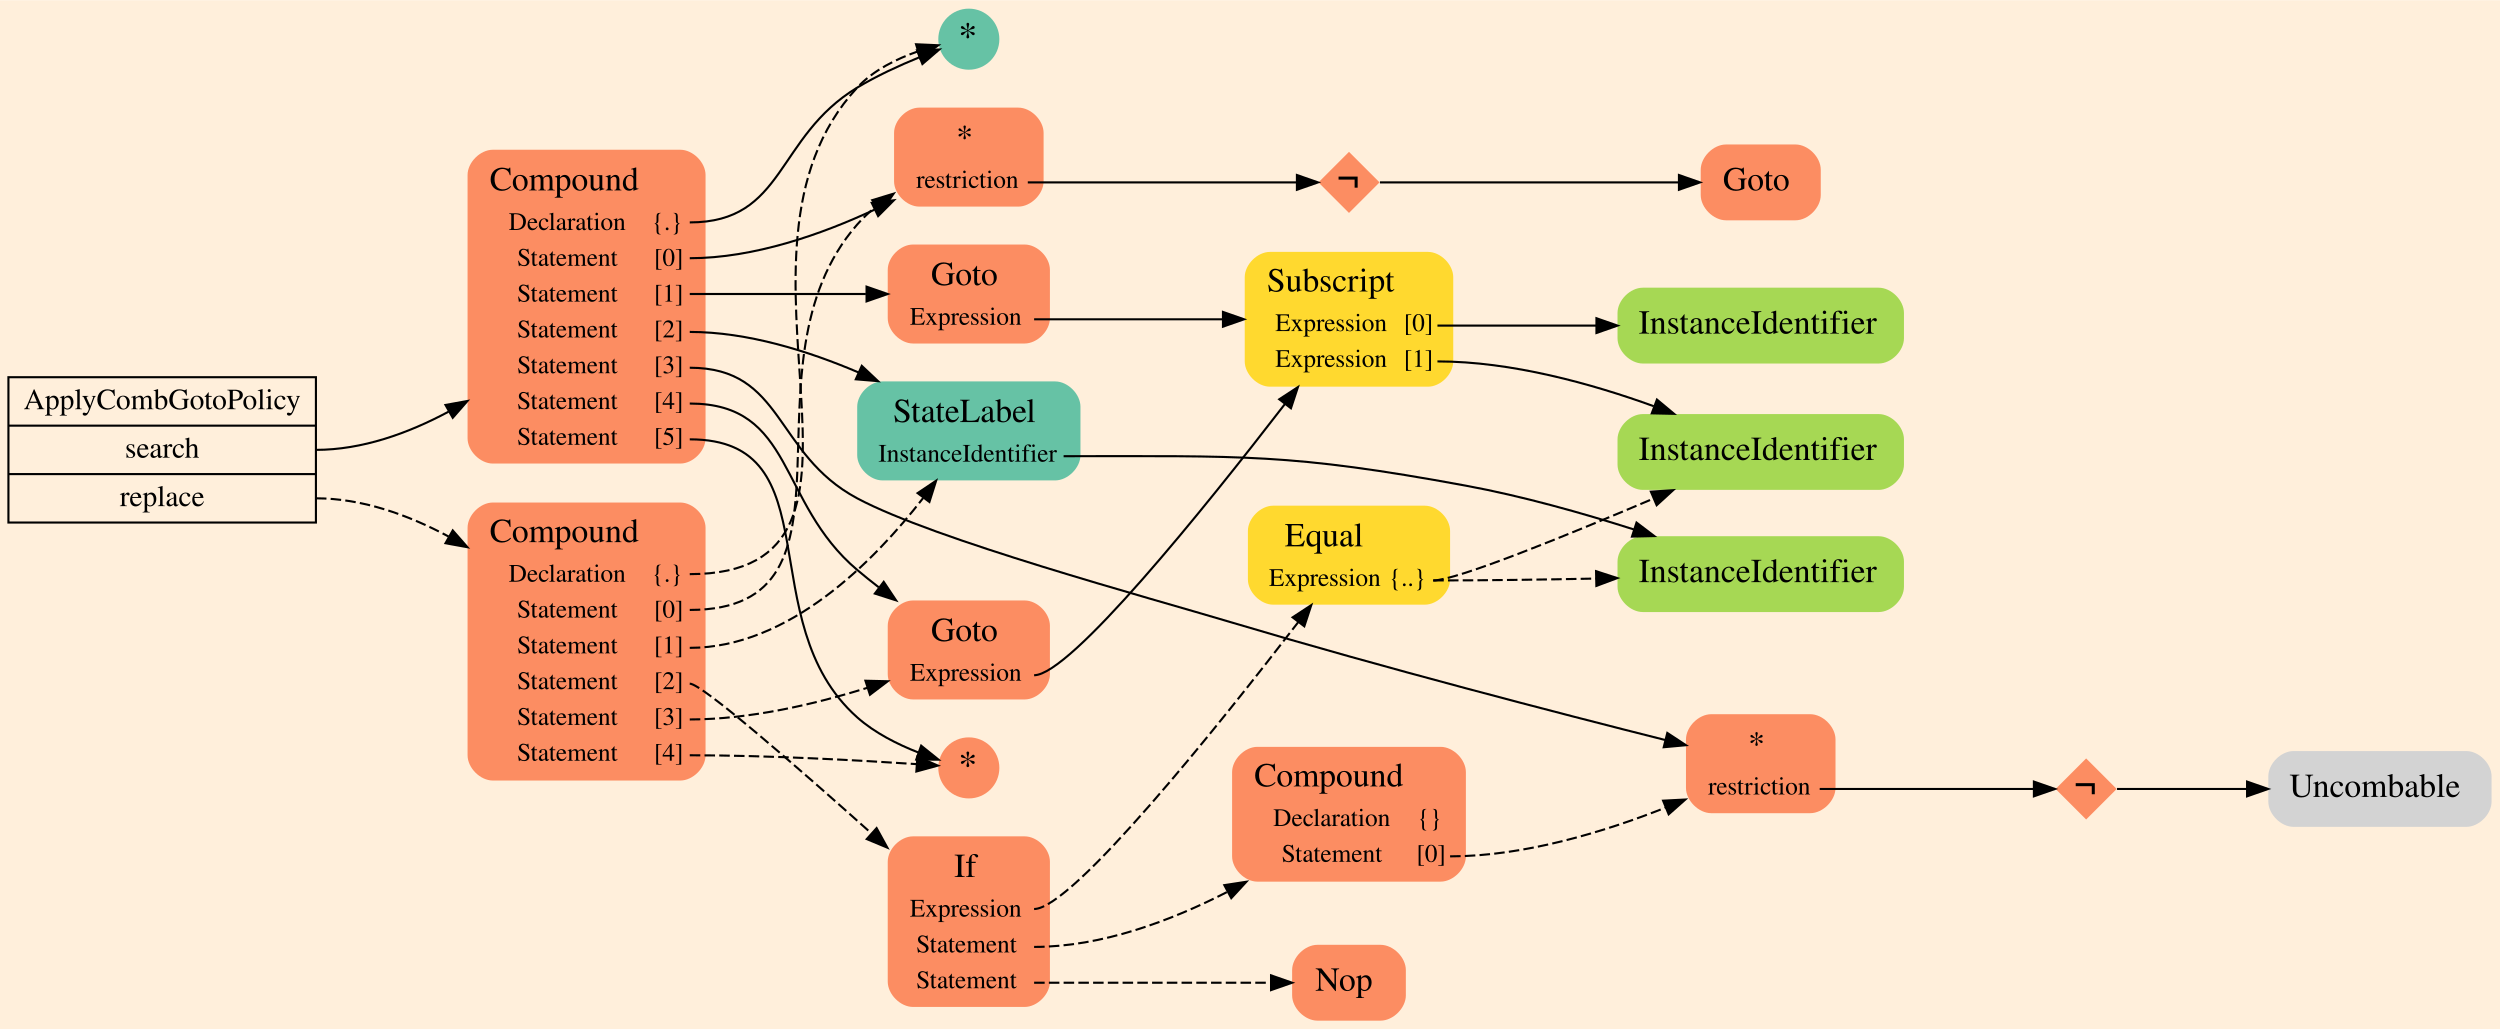
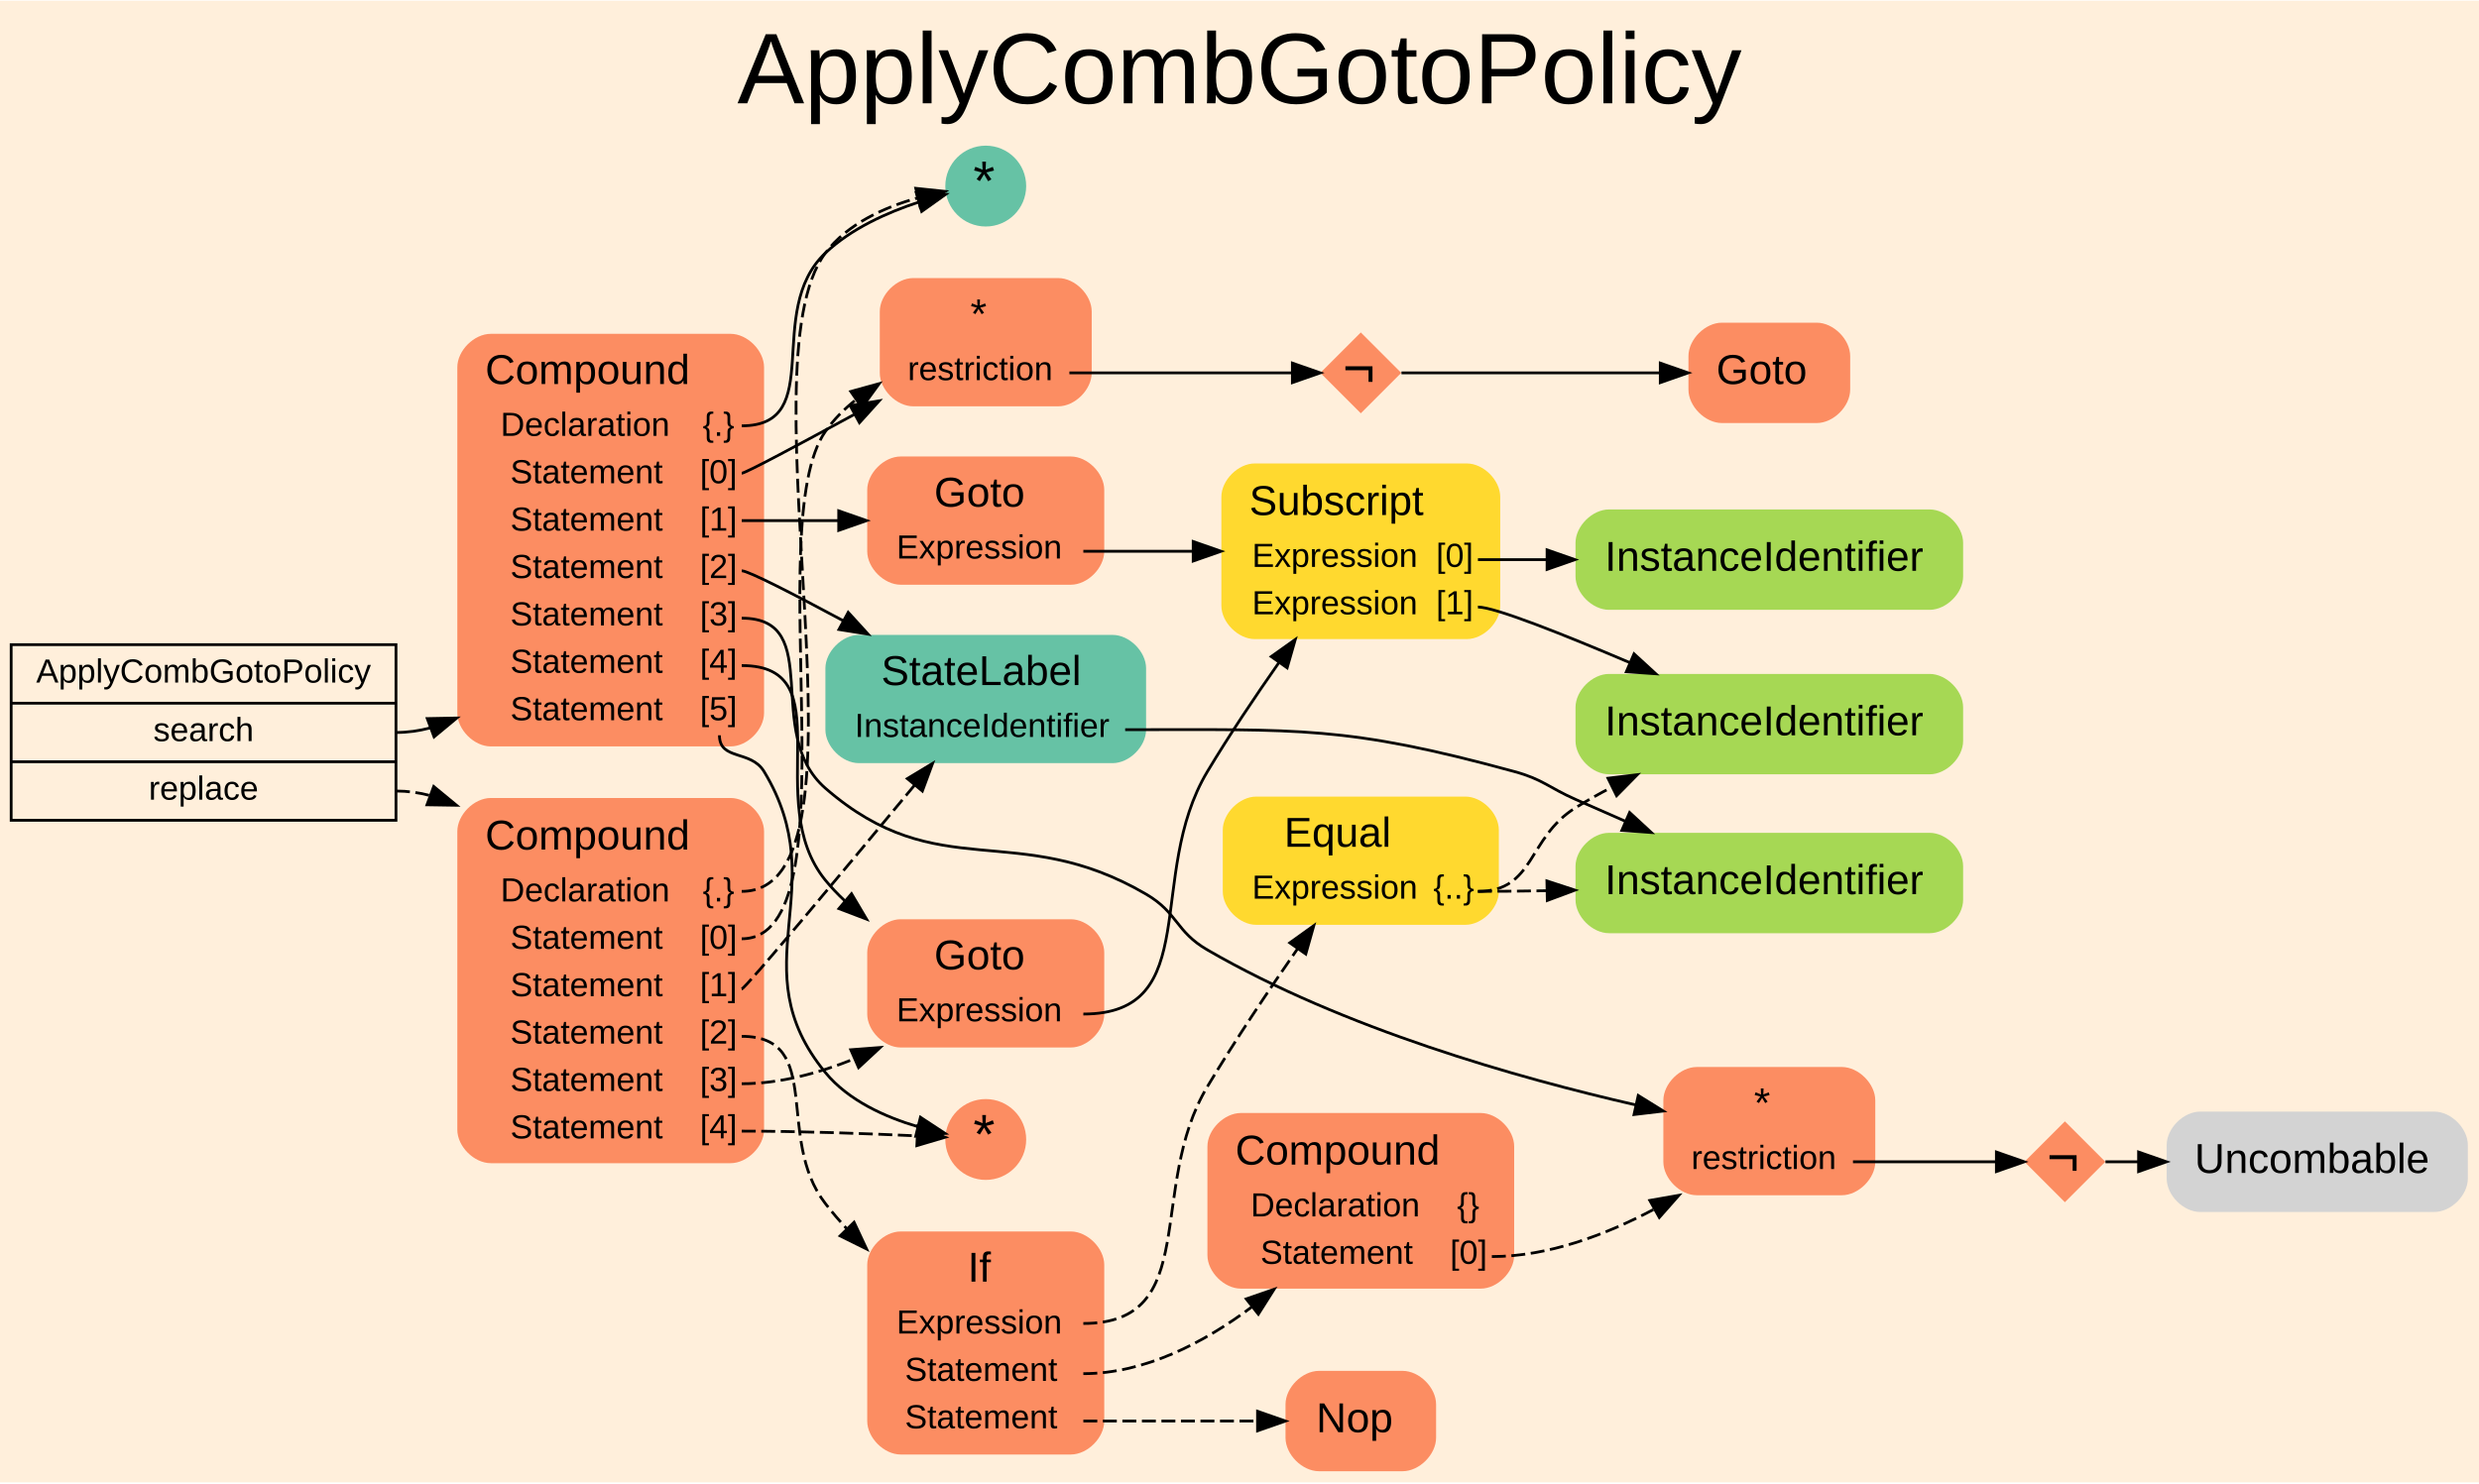
- <svg xmlns="http://www.w3.org/2000/svg" width="1008pt" height="415pt" viewBox="0.00 0.00 1008.00 414.83">
-   <g id="graph0" class="graph" transform="scale(.8492 .8492) rotate(0) translate(4 484.5)">
-     <polygon fill="#ffefdb" stroke="transparent" points="-4,4 -4,-484.5 1183,-484.5 1183,4 -4,4" />
+ <svg xmlns="http://www.w3.org/2000/svg" width="889pt" height="532pt" viewBox="0.00 0.00 889.00 531.50">
+   <g id="graph0" class="graph" transform="scale(1 1) rotate(0) translate(4 527.5)">
+     <polygon fill="#ffefdb" stroke="transparent" points="-4,4 -4,-527.5 885,-527.5 885,4 -4,4" />
+     <text text-anchor="middle" x="440.5" y="-490.7" font-family="Arial" font-size="36.00" fill="#000000">ApplyCombGotoPolicy</text>
    <g id="node1" class="node">
-       <polygon fill="#ffefdb" stroke="#000000" points="0,-236.5 0,-305.5 146,-305.5 146,-236.5 0,-236.5" />
-       <text text-anchor="middle" x="73" y="-290.3" font-family="Times,serif" font-size="14.00" fill="#000000">ApplyCombGotoPolicy</text>
-       <polyline fill="none" stroke="#000000" points="0,-282.5 146,-282.5 " />
-       <text text-anchor="middle" x="73" y="-267.3" font-family="Times,serif" font-size="14.00" fill="#000000">search</text>
-       <polyline fill="none" stroke="#000000" points="0,-259.5 146,-259.5 " />
-       <text text-anchor="middle" x="73" y="-244.3" font-family="Times,serif" font-size="14.00" fill="#000000">replace</text>
+       <polygon fill="#ffefdb" stroke="#000000" points="0,-233.5 0,-296.5 138,-296.5 138,-233.5 0,-233.5" />
+       <text text-anchor="middle" x="69" y="-282.9" font-family="Arial" font-size="12.00" fill="#000000">ApplyCombGotoPolicy</text>
+       <polyline fill="none" stroke="#000000" points="0,-275.5 138,-275.5 " />
+       <text text-anchor="middle" x="69" y="-261.9" font-family="Arial" font-size="12.00" fill="#000000">search</text>
+       <polyline fill="none" stroke="#000000" points="0,-254.5 138,-254.5 " />
+       <text text-anchor="middle" x="69" y="-240.9" font-family="Arial" font-size="12.00" fill="#000000">replace</text>
    </g>
    <g id="node2" class="node">
-       <path fill="#fc8d62" stroke="transparent" d="M319,-413.5C319,-413.5 230,-413.5 230,-413.5 224,-413.5 218,-407.5 218,-401.5 218,-401.5 218,-276.5 218,-276.5 218,-270.5 224,-264.5 230,-264.5 230,-264.5 319,-264.5 319,-264.5 325,-264.5 331,-270.5 331,-276.5 331,-276.5 331,-401.5 331,-401.5 331,-407.5 325,-413.5 319,-413.5" />
-       <text text-anchor="start" x="228.5" y="-394.2" font-family="Times,serif" font-size="16.00" fill="#000000">Compound</text>
-       <text text-anchor="start" x="237.5" y="-375.4" font-family="Times,serif" font-size="12.00" fill="#000000">Declaration</text>
-       <text text-anchor="start" x="305.5" y="-375.4" font-family="Times,serif" font-size="12.00" fill="#000000">{.}</text>
-       <text text-anchor="start" x="241.5" y="-358.4" font-family="Times,serif" font-size="12.00" fill="#000000">Statement</text>
-       <text text-anchor="start" x="306.5" y="-358.4" font-family="Times,serif" font-size="12.00" fill="#000000">[0]</text>
-       <text text-anchor="start" x="241.5" y="-341.4" font-family="Times,serif" font-size="12.00" fill="#000000">Statement</text>
-       <text text-anchor="start" x="306.5" y="-341.4" font-family="Times,serif" font-size="12.00" fill="#000000">[1]</text>
-       <text text-anchor="start" x="241.5" y="-324.4" font-family="Times,serif" font-size="12.00" fill="#000000">Statement</text>
-       <text text-anchor="start" x="306.5" y="-324.4" font-family="Times,serif" font-size="12.00" fill="#000000">[2]</text>
-       <text text-anchor="start" x="241.5" y="-307.4" font-family="Times,serif" font-size="12.00" fill="#000000">Statement</text>
-       <text text-anchor="start" x="306.5" y="-307.4" font-family="Times,serif" font-size="12.00" fill="#000000">[3]</text>
-       <text text-anchor="start" x="241.5" y="-290.4" font-family="Times,serif" font-size="12.00" fill="#000000">Statement</text>
-       <text text-anchor="start" x="306.5" y="-290.4" font-family="Times,serif" font-size="12.00" fill="#000000">[4]</text>
-       <text text-anchor="start" x="241.5" y="-273.4" font-family="Times,serif" font-size="12.00" fill="#000000">Statement</text>
-       <text text-anchor="start" x="306.5" y="-273.4" font-family="Times,serif" font-size="12.00" fill="#000000">[5]</text>
+       <path fill="#fc8d62" stroke="transparent" d="M258,-408C258,-408 172,-408 172,-408 166,-408 160,-402 160,-396 160,-396 160,-272 160,-272 160,-266 166,-260 172,-260 172,-260 258,-260 258,-260 264,-260 270,-266 270,-272 270,-272 270,-396 270,-396 270,-402 264,-408 258,-408" />
+       <text text-anchor="start" x="170" y="-390" font-family="Arial" font-size="15.00" fill="#000000">Compound</text>
+       <text text-anchor="start" x="175.5" y="-371.4" font-family="Arial" font-size="12.00" fill="#000000">Declaration</text>
+       <text text-anchor="start" x="248" y="-371.4" font-family="Arial" font-size="12.00" fill="#000000">{.}</text>
+       <text text-anchor="start" x="179" y="-354.4" font-family="Arial" font-size="12.00" fill="#000000">Statement</text>
+       <text text-anchor="start" x="247" y="-354.4" font-family="Arial" font-size="12.00" fill="#000000">[0]</text>
+       <text text-anchor="start" x="179" y="-337.4" font-family="Arial" font-size="12.00" fill="#000000">Statement</text>
+       <text text-anchor="start" x="247" y="-337.4" font-family="Arial" font-size="12.00" fill="#000000">[1]</text>
+       <text text-anchor="start" x="179" y="-320.4" font-family="Arial" font-size="12.00" fill="#000000">Statement</text>
+       <text text-anchor="start" x="247" y="-320.4" font-family="Arial" font-size="12.00" fill="#000000">[2]</text>
+       <text text-anchor="start" x="179" y="-303.4" font-family="Arial" font-size="12.00" fill="#000000">Statement</text>
+       <text text-anchor="start" x="247" y="-303.4" font-family="Arial" font-size="12.00" fill="#000000">[3]</text>
+       <text text-anchor="start" x="179" y="-286.4" font-family="Arial" font-size="12.00" fill="#000000">Statement</text>
+       <text text-anchor="start" x="247" y="-286.4" font-family="Arial" font-size="12.00" fill="#000000">[4]</text>
+       <text text-anchor="start" x="179" y="-269.4" font-family="Arial" font-size="12.00" fill="#000000">Statement</text>
+       <text text-anchor="start" x="247" y="-269.4" font-family="Arial" font-size="12.00" fill="#000000">[5]</text>
    </g>
    <g id="edge1" class="edge">
-       <path fill="none" stroke="#000000" d="M146,-271C167.898,-271 189.713,-278.81 208.985,-289.137" />
-       <polygon fill="#000000" stroke="#000000" points="207.515,-292.327 217.941,-294.212 210.966,-286.236 207.515,-292.327" />
+       <path fill="none" stroke="#000000" d="M138,-265C142.221,-265 146.316,-265.582 150.273,-266.64" />
+       <polygon fill="#000000" stroke="#000000" points="149.225,-269.984 159.818,-270.186 151.663,-263.422 149.225,-269.984" />
    </g>
    <g id="node18" class="node">
-       <path fill="#fc8d62" stroke="transparent" d="M319,-246C319,-246 230,-246 230,-246 224,-246 218,-240 218,-234 218,-234 218,-126 218,-126 218,-120 224,-114 230,-114 230,-114 319,-114 319,-114 325,-114 331,-120 331,-126 331,-126 331,-234 331,-234 331,-240 325,-246 319,-246" />
-       <text text-anchor="start" x="228.5" y="-227.2" font-family="Times,serif" font-size="16.00" fill="#000000">Compound</text>
-       <text text-anchor="start" x="237.5" y="-208.4" font-family="Times,serif" font-size="12.00" fill="#000000">Declaration</text>
-       <text text-anchor="start" x="305.5" y="-208.4" font-family="Times,serif" font-size="12.00" fill="#000000">{.}</text>
-       <text text-anchor="start" x="241.5" y="-191.4" font-family="Times,serif" font-size="12.00" fill="#000000">Statement</text>
-       <text text-anchor="start" x="306.5" y="-191.4" font-family="Times,serif" font-size="12.00" fill="#000000">[0]</text>
-       <text text-anchor="start" x="241.5" y="-174.4" font-family="Times,serif" font-size="12.00" fill="#000000">Statement</text>
-       <text text-anchor="start" x="306.5" y="-174.4" font-family="Times,serif" font-size="12.00" fill="#000000">[1]</text>
-       <text text-anchor="start" x="241.5" y="-157.4" font-family="Times,serif" font-size="12.00" fill="#000000">Statement</text>
-       <text text-anchor="start" x="306.5" y="-157.4" font-family="Times,serif" font-size="12.00" fill="#000000">[2]</text>
-       <text text-anchor="start" x="241.5" y="-140.4" font-family="Times,serif" font-size="12.00" fill="#000000">Statement</text>
-       <text text-anchor="start" x="306.5" y="-140.4" font-family="Times,serif" font-size="12.00" fill="#000000">[3]</text>
-       <text text-anchor="start" x="241.5" y="-123.4" font-family="Times,serif" font-size="12.00" fill="#000000">Statement</text>
-       <text text-anchor="start" x="306.5" y="-123.4" font-family="Times,serif" font-size="12.00" fill="#000000">[4]</text>
+       <path fill="#fc8d62" stroke="transparent" d="M258,-241.5C258,-241.5 172,-241.5 172,-241.5 166,-241.5 160,-235.5 160,-229.5 160,-229.5 160,-122.5 160,-122.5 160,-116.5 166,-110.5 172,-110.5 172,-110.5 258,-110.5 258,-110.5 264,-110.5 270,-116.5 270,-122.5 270,-122.5 270,-229.5 270,-229.5 270,-235.5 264,-241.5 258,-241.5" />
+       <text text-anchor="start" x="170" y="-223" font-family="Arial" font-size="15.00" fill="#000000">Compound</text>
+       <text text-anchor="start" x="175.5" y="-204.4" font-family="Arial" font-size="12.00" fill="#000000">Declaration</text>
+       <text text-anchor="start" x="248" y="-204.4" font-family="Arial" font-size="12.00" fill="#000000">{.}</text>
+       <text text-anchor="start" x="179" y="-187.4" font-family="Arial" font-size="12.00" fill="#000000">Statement</text>
+       <text text-anchor="start" x="247" y="-187.4" font-family="Arial" font-size="12.00" fill="#000000">[0]</text>
+       <text text-anchor="start" x="179" y="-170.4" font-family="Arial" font-size="12.00" fill="#000000">Statement</text>
+       <text text-anchor="start" x="247" y="-170.4" font-family="Arial" font-size="12.00" fill="#000000">[1]</text>
+       <text text-anchor="start" x="179" y="-153.4" font-family="Arial" font-size="12.00" fill="#000000">Statement</text>
+       <text text-anchor="start" x="247" y="-153.4" font-family="Arial" font-size="12.00" fill="#000000">[2]</text>
+       <text text-anchor="start" x="179" y="-136.4" font-family="Arial" font-size="12.00" fill="#000000">Statement</text>
+       <text text-anchor="start" x="247" y="-136.4" font-family="Arial" font-size="12.00" fill="#000000">[3]</text>
+       <text text-anchor="start" x="179" y="-119.4" font-family="Arial" font-size="12.00" fill="#000000">Statement</text>
+       <text text-anchor="start" x="247" y="-119.4" font-family="Arial" font-size="12.00" fill="#000000">[4]</text>
    </g>
    <g id="edge2" class="edge">
-       <path fill="none" stroke="#000000" stroke-dasharray="5,2" d="M146,-248C167.898,-248 189.713,-240.19 208.985,-229.863" />
-       <polygon fill="#000000" stroke="#000000" points="210.966,-232.764 217.941,-224.788 207.515,-226.673 210.966,-232.764" />
+       <path fill="none" stroke="#000000" stroke-dasharray="5,2" d="M138,-244C142.194,-244 146.267,-243.426 150.206,-242.384" />
+       <polygon fill="#000000" stroke="#000000" points="151.536,-245.624 159.714,-238.889 149.121,-239.054 151.536,-245.624" />
    </g>
    <g id="node3" class="node">
-       <ellipse fill="#66c2a5" stroke="#000000" stroke-width="0" cx="456" cy="-466" rx="14.5" ry="14.5" />
-       <text text-anchor="start" x="451" y="-461.6" font-family="Times,serif" font-size="18.00" fill="#000000">*</text>
+       <ellipse fill="#66c2a5" stroke="#000000" stroke-width="0" cx="349.5" cy="-461" rx="14.5" ry="14.5" />
+       <text text-anchor="start" x="345" y="-456" font-family="Arial" font-size="20.00" fill="#000000">*</text>
    </g>
    <g id="edge3" class="edge">
-       <path fill="none" stroke="#000000" d="M323.5,-379C368.86,-379 364.179,-419.538 403,-443 412.204,-448.563 422.995,-453.5 432.43,-457.361" />
-       <polygon fill="#000000" stroke="#000000" points="431.407,-460.719 441.995,-461.105 433.959,-454.201 431.407,-460.719" />
+       <path fill="none" stroke="#000000" d="M262,-375C292.612,-375 269.764,-415.96 292,-437 301.264,-445.766 314.192,-451.548 325.444,-455.236" />
+       <polygon fill="#000000" stroke="#000000" points="324.573,-458.627 335.152,-458.059 326.527,-451.906 324.573,-458.627" />
    </g>
    <g id="node4" class="node">
-       <path fill="#fc8d62" stroke="transparent" d="M479.5,-433.5C479.5,-433.5 432.5,-433.5 432.5,-433.5 426.5,-433.5 420.5,-427.5 420.5,-421.5 420.5,-421.5 420.5,-398.5 420.5,-398.5 420.5,-392.5 426.5,-386.5 432.5,-386.5 432.5,-386.5 479.5,-386.5 479.5,-386.5 485.5,-386.5 491.5,-392.5 491.5,-398.5 491.5,-398.5 491.5,-421.5 491.5,-421.5 491.5,-427.5 485.5,-433.5 479.5,-433.5" />
-       <text text-anchor="start" x="450" y="-414.2" font-family="Times,serif" font-size="16.00" fill="#000000">*</text>
-       <text text-anchor="start" x="431" y="-395.4" font-family="Times,serif" font-size="12.00" fill="#000000">restriction</text>
+       <path fill="#fc8d62" stroke="transparent" d="M375.5,-428C375.5,-428 323.5,-428 323.5,-428 317.5,-428 311.5,-422 311.5,-416 311.5,-416 311.5,-394 311.5,-394 311.5,-388 317.5,-382 323.5,-382 323.5,-382 375.5,-382 375.5,-382 381.5,-382 387.5,-388 387.5,-394 387.5,-394 387.5,-416 387.5,-416 387.5,-422 381.5,-428 375.5,-428" />
+       <text text-anchor="start" x="344" y="-410" font-family="Arial" font-size="15.00" fill="#000000">*</text>
+       <text text-anchor="start" x="321.5" y="-391.4" font-family="Arial" font-size="12.00" fill="#000000">restriction</text>
    </g>
    <g id="edge4" class="edge">
-       <path fill="none" stroke="#000000" d="M323.5,-362C353.981,-362 386.175,-373.368 411.196,-385.039" />
-       <polygon fill="#000000" stroke="#000000" points="409.89,-388.296 420.416,-389.504 412.941,-381.996 409.89,-388.296" />
+       <path fill="none" stroke="#000000" d="M262,-358C263.286,-358 282.388,-368.214 302.416,-379.119" />
+       <polygon fill="#000000" stroke="#000000" points="300.859,-382.256 311.314,-383.974 304.213,-376.112 300.859,-382.256" />
    </g>
    <g id="node7" class="node">
-       <path fill="#fc8d62" stroke="transparent" d="M482.5,-368.5C482.5,-368.5 429.5,-368.5 429.5,-368.5 423.5,-368.5 417.5,-362.5 417.5,-356.5 417.5,-356.5 417.5,-333.5 417.5,-333.5 417.5,-327.5 423.5,-321.5 429.5,-321.5 429.5,-321.5 482.5,-321.5 482.5,-321.5 488.5,-321.5 494.5,-327.5 494.5,-333.5 494.5,-333.5 494.5,-356.5 494.5,-356.5 494.5,-362.5 488.5,-368.5 482.5,-368.5" />
-       <text text-anchor="start" x="438" y="-349.2" font-family="Times,serif" font-size="16.00" fill="#000000">Goto</text>
-       <text text-anchor="start" x="428" y="-330.4" font-family="Times,serif" font-size="12.00" fill="#000000">Expression</text>
+       <path fill="#fc8d62" stroke="transparent" d="M380,-364C380,-364 319,-364 319,-364 313,-364 307,-358 307,-352 307,-352 307,-330 307,-330 307,-324 313,-318 319,-318 319,-318 380,-318 380,-318 386,-318 392,-324 392,-330 392,-330 392,-352 392,-352 392,-358 386,-364 380,-364" />
+       <text text-anchor="start" x="331" y="-346" font-family="Arial" font-size="15.00" fill="#000000">Goto</text>
+       <text text-anchor="start" x="317.5" y="-327.4" font-family="Arial" font-size="12.00" fill="#000000">Expression</text>
    </g>
    <g id="edge5" class="edge">
-       <path fill="none" stroke="#000000" d="M323.5,-345C351.176,-345 382.104,-345 407.114,-345" />
-       <polygon fill="#000000" stroke="#000000" points="407.444,-348.5 417.444,-345 407.444,-341.5 407.444,-348.5" />
+       <path fill="none" stroke="#000000" d="M262,-341C273.165,-341 285.132,-341 296.52,-341" />
+       <polygon fill="#000000" stroke="#000000" points="296.775,-344.5 306.775,-341 296.775,-337.5 296.775,-344.5" />
    </g>
    <g id="node11" class="node">
-       <path fill="#66c2a5" stroke="transparent" d="M497,-303.5C497,-303.5 415,-303.5 415,-303.5 409,-303.5 403,-297.5 403,-291.5 403,-291.5 403,-268.5 403,-268.5 403,-262.5 409,-256.5 415,-256.5 415,-256.5 497,-256.5 497,-256.5 503,-256.5 509,-262.5 509,-268.5 509,-268.5 509,-291.5 509,-291.5 509,-297.5 503,-303.5 497,-303.5" />
-       <text text-anchor="start" x="420" y="-284.2" font-family="Times,serif" font-size="16.00" fill="#000000">StateLabel</text>
-       <text text-anchor="start" x="413" y="-265.4" font-family="Times,serif" font-size="12.00" fill="#000000">InstanceIdentifier</text>
+       <path fill="#66c2a5" stroke="transparent" d="M395,-300C395,-300 304,-300 304,-300 298,-300 292,-294 292,-288 292,-288 292,-266 292,-266 292,-260 298,-254 304,-254 304,-254 395,-254 395,-254 401,-254 407,-260 407,-266 407,-266 407,-288 407,-288 407,-294 401,-300 395,-300" />
+       <text text-anchor="start" x="312" y="-282" font-family="Arial" font-size="15.00" fill="#000000">StateLabel</text>
+       <text text-anchor="start" x="302.5" y="-263.4" font-family="Arial" font-size="12.00" fill="#000000">InstanceIdentifier</text>
    </g>
    <g id="edge6" class="edge">
-       <path fill="none" stroke="#000000" d="M323.5,-327C350.973,-327 379.902,-317.914 403.696,-307.732" />
-       <polygon fill="#000000" stroke="#000000" points="405.175,-310.905 412.885,-303.638 402.326,-304.511 405.175,-310.905" />
+       <path fill="none" stroke="#000000" d="M262,-323C264.341,-323 280.59,-314.639 298.462,-305.046" />
+       <polygon fill="#000000" stroke="#000000" points="300.175,-308.099 307.313,-300.269 296.85,-301.939 300.175,-308.099" />
    </g>
    <g id="node13" class="node">
-       <path fill="#fc8d62" stroke="transparent" d="M855.5,-145.5C855.5,-145.5 808.5,-145.5 808.5,-145.5 802.5,-145.5 796.5,-139.5 796.5,-133.5 796.5,-133.5 796.5,-110.5 796.5,-110.5 796.5,-104.5 802.5,-98.5 808.5,-98.5 808.5,-98.5 855.5,-98.5 855.5,-98.5 861.5,-98.5 867.5,-104.5 867.5,-110.5 867.5,-110.5 867.5,-133.5 867.5,-133.5 867.5,-139.5 861.5,-145.5 855.5,-145.5" />
-       <text text-anchor="start" x="826" y="-126.2" font-family="Times,serif" font-size="16.00" fill="#000000">*</text>
-       <text text-anchor="start" x="807" y="-107.4" font-family="Times,serif" font-size="12.00" fill="#000000">restriction</text>
+       <path fill="#fc8d62" stroke="transparent" d="M656.5,-145C656.5,-145 604.5,-145 604.5,-145 598.5,-145 592.5,-139 592.5,-133 592.5,-133 592.5,-111 592.5,-111 592.5,-105 598.5,-99 604.5,-99 604.5,-99 656.5,-99 656.5,-99 662.5,-99 668.5,-105 668.5,-111 668.5,-111 668.5,-133 668.5,-133 668.5,-139 662.5,-145 656.5,-145" />
+       <text text-anchor="start" x="625" y="-127" font-family="Arial" font-size="15.00" fill="#000000">*</text>
+       <text text-anchor="start" x="602.5" y="-108.4" font-family="Arial" font-size="12.00" fill="#000000">restriction</text>
    </g>
    <g id="edge7" class="edge">
-       <path fill="none" stroke="#000000" d="M323.5,-310C368.308,-310 363.49,-269.135 403,-248 439.745,-228.344 541.074,-200.934 581,-189 652.355,-167.671 736.087,-145.982 786.543,-133.271" />
-       <polygon fill="#000000" stroke="#000000" points="787.636,-136.606 796.482,-130.775 785.931,-129.816 787.636,-136.606" />
+       <path fill="none" stroke="#000000" d="M262,-306C292.212,-306 269.215,-264.841 292,-245 332.595,-209.65 360.514,-234.142 407,-207 418.411,-200.337 417.565,-193.622 429,-187 477.736,-158.776 540.313,-141.053 582.706,-131.371" />
+       <polygon fill="#000000" stroke="#000000" points="583.492,-134.782 592.495,-129.196 581.974,-127.948 583.492,-134.782" />
    </g>
    <g id="node16" class="node">
-       <path fill="#fc8d62" stroke="transparent" d="M482.5,-199.5C482.5,-199.5 429.5,-199.5 429.5,-199.5 423.5,-199.5 417.5,-193.5 417.5,-187.5 417.5,-187.5 417.5,-164.5 417.5,-164.5 417.5,-158.5 423.5,-152.5 429.5,-152.5 429.5,-152.5 482.5,-152.5 482.5,-152.5 488.5,-152.5 494.5,-158.5 494.5,-164.5 494.5,-164.5 494.5,-187.5 494.5,-187.5 494.5,-193.5 488.5,-199.5 482.5,-199.5" />
-       <text text-anchor="start" x="438" y="-180.2" font-family="Times,serif" font-size="16.00" fill="#000000">Goto</text>
-       <text text-anchor="start" x="428" y="-161.4" font-family="Times,serif" font-size="12.00" fill="#000000">Expression</text>
+       <path fill="#fc8d62" stroke="transparent" d="M380,-198C380,-198 319,-198 319,-198 313,-198 307,-192 307,-186 307,-186 307,-164 307,-164 307,-158 313,-152 319,-152 319,-152 380,-152 380,-152 386,-152 392,-158 392,-164 392,-164 392,-186 392,-186 392,-192 386,-198 380,-198" />
+       <text text-anchor="start" x="331" y="-180" font-family="Arial" font-size="15.00" fill="#000000">Goto</text>
+       <text text-anchor="start" x="317.5" y="-161.4" font-family="Arial" font-size="12.00" fill="#000000">Expression</text>
    </g>
    <g id="edge8" class="edge">
-       <path fill="none" stroke="#000000" d="M323.5,-293C373.312,-293 364.97,-246.171 403,-214 406.258,-211.244 409.705,-208.476 413.215,-205.759" />
-       <polygon fill="#000000" stroke="#000000" points="415.583,-208.357 421.461,-199.543 411.369,-202.768 415.583,-208.357" />
+       <path fill="none" stroke="#000000" d="M262,-289C298.728,-289 268.756,-240.436 292,-212 294.104,-209.427 296.435,-206.973 298.919,-204.645" />
+       <polygon fill="#000000" stroke="#000000" points="301.365,-207.161 306.754,-198.039 296.853,-201.809 301.365,-207.161" />
    </g>
    <g id="node17" class="node">
-       <ellipse fill="#fc8d62" stroke="#000000" stroke-width="0" cx="456" cy="-120" rx="14.5" ry="14.5" />
-       <text text-anchor="start" x="451" y="-115.6" font-family="Times,serif" font-size="18.00" fill="#000000">*</text>
+       <ellipse fill="#fc8d62" stroke="#000000" stroke-width="0" cx="349.5" cy="-119" rx="14.5" ry="14.5" />
+       <text text-anchor="start" x="345" y="-114" font-family="Arial" font-size="20.00" fill="#000000">*</text>
    </g>
    <g id="edge9" class="edge">
-       <path fill="none" stroke="#000000" d="M323.5,-276C391.985,-276 351.828,-189.515 403,-144 411.29,-136.626 422.224,-131.162 432.006,-127.326" />
-       <polygon fill="#000000" stroke="#000000" points="433.375,-130.554 441.625,-123.906 431.03,-123.958 433.375,-130.554" />
+       <path fill="none" stroke="#000000" d="M254,-264C254,-254.838 265.252,-258.836 270,-251 295.383,-209.104 260.888,-180.837 292,-143 300.289,-132.919 313.538,-127.009 325.229,-123.578" />
+       <polygon fill="#000000" stroke="#000000" points="326.082,-126.973 334.939,-121.159 324.39,-120.18 326.082,-126.973" />
    </g>
    <g id="node5" class="node">
-       <polygon fill="#fc8d62" stroke="#000000" stroke-width="0" points="636.5,-412.5 622,-398 636.5,-383.5 651,-398 636.5,-412.5" />
-       <text text-anchor="start" x="631" y="-393.6" font-family="Times,serif" font-size="18.00" fill="#000000">¬</text>
+       <polygon fill="#fc8d62" stroke="#000000" stroke-width="0" points="484,-408.5 469.5,-394 484,-379.5 498.5,-394 484,-408.5" />
+       <text text-anchor="start" x="477.5" y="-389" font-family="Arial" font-size="20.00" fill="#000000">¬</text>
    </g>
    <g id="edge10" class="edge">
-       <path fill="none" stroke="#000000" d="M484,-398C529.038,-398 581.557,-398 611.729,-398" />
-       <polygon fill="#000000" stroke="#000000" points="611.779,-401.5 621.779,-398 611.778,-394.5 611.779,-401.5" />
+       <path fill="none" stroke="#000000" d="M379.5,-394C406.845,-394 438.216,-394 459.392,-394" />
+       <polygon fill="#000000" stroke="#000000" points="459.461,-397.5 469.461,-394 459.461,-390.5 459.461,-397.5" />
    </g>
    <g id="node6" class="node">
-       <path fill="#fc8d62" stroke="transparent" d="M848.5,-416C848.5,-416 815.5,-416 815.5,-416 809.5,-416 803.5,-410 803.5,-404 803.5,-404 803.5,-392 803.5,-392 803.5,-386 809.5,-380 815.5,-380 815.5,-380 848.5,-380 848.5,-380 854.5,-380 860.5,-386 860.5,-392 860.5,-392 860.5,-404 860.5,-404 860.5,-410 854.5,-416 848.5,-416" />
-       <text text-anchor="start" x="814" y="-394.2" font-family="Times,serif" font-size="16.00" fill="#000000">Goto</text>
+       <path fill="#fc8d62" stroke="transparent" d="M647.5,-412C647.5,-412 613.5,-412 613.5,-412 607.5,-412 601.5,-406 601.5,-400 601.5,-400 601.5,-388 601.5,-388 601.5,-382 607.5,-376 613.5,-376 613.5,-376 647.5,-376 647.5,-376 653.5,-376 659.5,-382 659.5,-388 659.5,-388 659.5,-400 659.5,-400 659.5,-406 653.5,-412 647.5,-412" />
+       <text text-anchor="start" x="611.5" y="-390" font-family="Arial" font-size="15.00" fill="#000000">Goto</text>
    </g>
    <g id="edge11" class="edge">
-       <path fill="none" stroke="#000000" d="M651.194,-398C680.973,-398 749.308,-398 792.918,-398" />
-       <polygon fill="#000000" stroke="#000000" points="793.165,-401.5 803.165,-398 793.165,-394.5 793.165,-401.5" />
+       <path fill="none" stroke="#000000" d="M498.583,-394C519.947,-394 560.527,-394 591.063,-394" />
+       <polygon fill="#000000" stroke="#000000" points="591.398,-397.5 601.398,-394 591.398,-390.5 591.398,-397.5" />
    </g>
    <g id="node8" class="node">
-       <path fill="#ffd92f" stroke="transparent" d="M674,-365C674,-365 599,-365 599,-365 593,-365 587,-359 587,-353 587,-353 587,-313 587,-313 587,-307 593,-301 599,-301 599,-301 674,-301 674,-301 680,-301 686,-307 686,-313 686,-313 686,-353 686,-353 686,-359 680,-365 674,-365" />
-       <text text-anchor="start" x="597.5" y="-346.2" font-family="Times,serif" font-size="16.00" fill="#000000">Subscript</text>
-       <text text-anchor="start" x="601.5" y="-327.4" font-family="Times,serif" font-size="12.00" fill="#000000">Expression</text>
-       <text text-anchor="start" x="662.5" y="-327.4" font-family="Times,serif" font-size="12.00" fill="#000000">[0]</text>
-       <text text-anchor="start" x="601.5" y="-310.4" font-family="Times,serif" font-size="12.00" fill="#000000">Expression</text>
-       <text text-anchor="start" x="662.5" y="-310.4" font-family="Times,serif" font-size="12.00" fill="#000000">[1]</text>
+       <path fill="#ffd92f" stroke="transparent" d="M522,-361.5C522,-361.5 446,-361.5 446,-361.5 440,-361.5 434,-355.5 434,-349.5 434,-349.5 434,-310.5 434,-310.5 434,-304.5 440,-298.5 446,-298.5 446,-298.5 522,-298.5 522,-298.5 528,-298.5 534,-304.5 534,-310.5 534,-310.5 534,-349.5 534,-349.5 534,-355.5 528,-361.5 522,-361.5" />
+       <text text-anchor="start" x="444" y="-343" font-family="Arial" font-size="15.00" fill="#000000">Subscript</text>
+       <text text-anchor="start" x="445" y="-324.4" font-family="Arial" font-size="12.00" fill="#000000">Expression</text>
+       <text text-anchor="start" x="511" y="-324.4" font-family="Arial" font-size="12.00" fill="#000000">[0]</text>
+       <text text-anchor="start" x="445" y="-307.4" font-family="Arial" font-size="12.00" fill="#000000">Expression</text>
+       <text text-anchor="start" x="511" y="-307.4" font-family="Arial" font-size="12.00" fill="#000000">[1]</text>
    </g>
    <g id="edge12" class="edge">
-       <path fill="none" stroke="#000000" d="M487,-333C516.459,-333 549.183,-333 576.486,-333" />
-       <polygon fill="#000000" stroke="#000000" points="576.667,-336.5 586.667,-333 576.667,-329.5 576.667,-336.5" />
+       <path fill="none" stroke="#000000" d="M384.5,-330C397.176,-330 410.761,-330 423.692,-330" />
+       <polygon fill="#000000" stroke="#000000" points="423.892,-333.5 433.892,-330 423.892,-326.5 423.892,-333.5" />
    </g>
    <g id="node9" class="node">
-       <path fill="#a6d854" stroke="transparent" d="M888,-348C888,-348 776,-348 776,-348 770,-348 764,-342 764,-336 764,-336 764,-324 764,-324 764,-318 770,-312 776,-312 776,-312 888,-312 888,-312 894,-312 900,-318 900,-324 900,-324 900,-336 900,-336 900,-342 894,-348 888,-348" />
-       <text text-anchor="start" x="774" y="-326.2" font-family="Times,serif" font-size="16.00" fill="#000000">InstanceIdentifier</text>
+       <path fill="#a6d854" stroke="transparent" d="M688,-345C688,-345 573,-345 573,-345 567,-345 561,-339 561,-333 561,-333 561,-321 561,-321 561,-315 567,-309 573,-309 573,-309 688,-309 688,-309 694,-309 700,-315 700,-321 700,-321 700,-333 700,-333 700,-339 694,-345 688,-345" />
+       <text text-anchor="start" x="571.5" y="-323" font-family="Arial" font-size="15.00" fill="#000000">InstanceIdentifier</text>
    </g>
    <g id="edge13" class="edge">
-       <path fill="none" stroke="#000000" d="M678.5,-330C702.984,-330 729.665,-330 753.812,-330" />
-       <polygon fill="#000000" stroke="#000000" points="753.992,-333.5 763.992,-330 753.992,-326.5 753.992,-333.5" />
+       <path fill="none" stroke="#000000" d="M526,-327C533.997,-327 542.338,-327 550.668,-327" />
+       <polygon fill="#000000" stroke="#000000" points="550.798,-330.5 560.798,-327 550.798,-323.5 550.798,-330.5" />
    </g>
    <g id="node10" class="node">
-       <path fill="#a6d854" stroke="transparent" d="M888,-288C888,-288 776,-288 776,-288 770,-288 764,-282 764,-276 764,-276 764,-264 764,-264 764,-258 770,-252 776,-252 776,-252 888,-252 888,-252 894,-252 900,-258 900,-264 900,-264 900,-276 900,-276 900,-282 894,-288 888,-288" />
-       <text text-anchor="start" x="774" y="-266.2" font-family="Times,serif" font-size="16.00" fill="#000000">InstanceIdentifier</text>
+       <path fill="#a6d854" stroke="transparent" d="M688,-286C688,-286 573,-286 573,-286 567,-286 561,-280 561,-274 561,-274 561,-262 561,-262 561,-256 567,-250 573,-250 573,-250 688,-250 688,-250 694,-250 700,-256 700,-262 700,-262 700,-274 700,-274 700,-280 694,-286 688,-286" />
+       <text text-anchor="start" x="571.5" y="-264" font-family="Arial" font-size="15.00" fill="#000000">InstanceIdentifier</text>
    </g>
    <g id="edge14" class="edge">
-       <path fill="none" stroke="#000000" d="M678.5,-313C713.683,-313 751.777,-302.396 781.214,-291.719" />
-       <polygon fill="#000000" stroke="#000000" points="782.712,-294.896 790.849,-288.111 780.256,-288.341 782.712,-294.896" />
+       <path fill="none" stroke="#000000" d="M526,-310C532.042,-310 556.607,-300.211 580.402,-290.084" />
+       <polygon fill="#000000" stroke="#000000" points="581.981,-293.215 589.792,-286.055 579.222,-286.782 581.981,-293.215" />
    </g>
    <g id="node12" class="node">
-       <path fill="#a6d854" stroke="transparent" d="M888,-230C888,-230 776,-230 776,-230 770,-230 764,-224 764,-218 764,-218 764,-206 764,-206 764,-200 770,-194 776,-194 776,-194 888,-194 888,-194 894,-194 900,-200 900,-206 900,-206 900,-218 900,-218 900,-224 894,-230 888,-230" />
-       <text text-anchor="start" x="774" y="-208.2" font-family="Times,serif" font-size="16.00" fill="#000000">InstanceIdentifier</text>
+       <path fill="#a6d854" stroke="transparent" d="M688,-229C688,-229 573,-229 573,-229 567,-229 561,-223 561,-217 561,-217 561,-205 561,-205 561,-199 567,-193 573,-193 573,-193 688,-193 688,-193 694,-193 700,-199 700,-205 700,-205 700,-217 700,-217 700,-223 694,-229 688,-229" />
+       <text text-anchor="start" x="571.5" y="-207" font-family="Arial" font-size="15.00" fill="#000000">InstanceIdentifier</text>
    </g>
    <g id="edge15" class="edge">
-       <path fill="none" stroke="#000000" d="M501,-268C586.117,-268 608.294,-269.432 692,-254 718.657,-249.085 747.444,-240.96 771.941,-233.158" />
-       <polygon fill="#000000" stroke="#000000" points="773.02,-236.488 781.455,-230.077 770.863,-229.828 773.02,-236.488" />
+       <path fill="none" stroke="#000000" d="M399.5,-266C461.857,-266 478.85,-267.445 539,-251 549.36,-248.168 551.18,-245.351 561,-241 566.756,-238.45 572.792,-235.803 578.801,-233.186" />
+       <polygon fill="#000000" stroke="#000000" points="580.398,-236.308 588.178,-229.115 577.611,-229.887 580.398,-236.308" />
    </g>
    <g id="node14" class="node">
-       <polygon fill="#fc8d62" stroke="#000000" stroke-width="0" points="986.5,-124.5 972,-110 986.5,-95.5 1001,-110 986.5,-124.5" />
-       <text text-anchor="start" x="981" y="-105.6" font-family="Times,serif" font-size="18.00" fill="#000000">¬</text>
+       <polygon fill="#fc8d62" stroke="#000000" stroke-width="0" points="736.5,-125.5 722,-111 736.5,-96.5 751,-111 736.5,-125.5" />
+       <text text-anchor="start" x="730" y="-106" font-family="Arial" font-size="20.00" fill="#000000">¬</text>
    </g>
    <g id="edge16" class="edge">
-       <path fill="none" stroke="#000000" d="M860,-110C895.201,-110 935.911,-110 961.433,-110" />
-       <polygon fill="#000000" stroke="#000000" points="961.699,-113.5 971.699,-110 961.699,-106.5 961.699,-113.5" />
+       <path fill="none" stroke="#000000" d="M660.5,-111C677.533,-111 696.714,-111 711.545,-111" />
+       <polygon fill="#000000" stroke="#000000" points="711.93,-114.5 721.93,-111 711.93,-107.5 711.93,-114.5" />
    </g>
    <g id="node15" class="node">
-       <path fill="#d3d3d3" stroke="transparent" d="M1167,-128C1167,-128 1085,-128 1085,-128 1079,-128 1073,-122 1073,-116 1073,-116 1073,-104 1073,-104 1073,-98 1079,-92 1085,-92 1085,-92 1167,-92 1167,-92 1173,-92 1179,-98 1179,-104 1179,-104 1179,-116 1179,-116 1179,-122 1173,-128 1167,-128" />
-       <text text-anchor="start" x="1083" y="-106.2" font-family="Times,serif" font-size="16.00" fill="#000000">Uncombable</text>
+       <path fill="#d3d3d3" stroke="transparent" d="M869,-129C869,-129 785,-129 785,-129 779,-129 773,-123 773,-117 773,-117 773,-105 773,-105 773,-99 779,-93 785,-93 785,-93 869,-93 869,-93 875,-93 881,-99 881,-105 881,-105 881,-117 881,-117 881,-123 875,-129 869,-129" />
+       <text text-anchor="start" x="783" y="-107" font-family="Arial" font-size="15.00" fill="#000000">Uncombable</text>
    </g>
    <g id="edge17" class="edge">
-       <path fill="none" stroke="#000000" d="M1001.165,-110C1015.973,-110 1039.874,-110 1062.818,-110" />
-       <polygon fill="#000000" stroke="#000000" points="1062.909,-113.5 1072.909,-110 1062.909,-106.5 1062.909,-113.5" />
+       <path fill="none" stroke="#000000" d="M751.04,-111C754.525,-111 758.471,-111 762.686,-111" />
+       <polygon fill="#000000" stroke="#000000" points="762.923,-114.5 772.923,-111 762.923,-107.5 762.923,-114.5" />
    </g>
    <g id="edge18" class="edge">
-       <path fill="none" stroke="#000000" d="M487,-164C504.116,-164 567.54,-242.767 606.066,-292.753" />
-       <polygon fill="#000000" stroke="#000000" points="603.39,-295.015 612.257,-300.815 608.942,-290.752 603.39,-295.015" />
+       <path fill="none" stroke="#000000" d="M384.5,-164C427.931,-164 406.652,-213.76 429,-251 436.825,-264.04 446.037,-277.792 454.661,-290.101" />
+       <polygon fill="#000000" stroke="#000000" points="451.877,-292.228 460.512,-298.367 457.591,-288.183 451.877,-292.228" />
    </g>
    <g id="edge19" class="edge">
-       <path fill="none" stroke="#000000" stroke-dasharray="5,2" d="M323.5,-212C432.077,-212 329.276,-363.29 403,-443 410.662,-451.284 421.825,-456.729 431.933,-460.23" />
-       <polygon fill="#000000" stroke="#000000" points="430.935,-463.585 441.519,-463.117 432.953,-456.882 430.935,-463.585" />
+       <path fill="none" stroke="#000000" stroke-dasharray="5,2" d="M262,-208C313.324,-208 261.08,-396.035 292,-437 299.913,-447.484 313.257,-453.422 325.098,-456.768" />
+       <polygon fill="#000000" stroke="#000000" points="324.407,-460.201 334.944,-459.09 326.014,-453.388 324.407,-460.201" />
    </g>
    <g id="edge20" class="edge">
-       <path fill="none" stroke="#000000" stroke-dasharray="5,2" d="M323.5,-195C412.177,-195 344.613,-311.257 403,-378 405.671,-381.053 408.705,-383.901 411.939,-386.538" />
-       <polygon fill="#000000" stroke="#000000" points="410.156,-389.571 420.292,-392.656 414.293,-383.924 410.156,-389.571" />
+       <path fill="none" stroke="#000000" stroke-dasharray="5,2" d="M262,-191C302.99,-191 268.412,-339.477 292,-373 295.005,-377.27 298.769,-381.036 302.926,-384.34" />
+       <polygon fill="#000000" stroke="#000000" points="301.093,-387.328 311.308,-390.139 305.076,-381.572 301.093,-387.328" />
    </g>
    <g id="edge21" class="edge">
-       <path fill="none" stroke="#000000" stroke-dasharray="5,2" d="M323.5,-177C370.506,-177 410.889,-217.907 434.327,-248.162" />
-       <polygon fill="#000000" stroke="#000000" points="431.682,-250.468 440.48,-256.37 437.283,-246.269 431.682,-250.468" />
+       <path fill="none" stroke="#000000" stroke-dasharray="5,2" d="M262,-173C263.205,-173 298.519,-215.369 323.909,-246.021" />
+       <polygon fill="#000000" stroke="#000000" points="321.374,-248.447 330.447,-253.919 326.766,-243.984 321.374,-248.447" />
    </g>
    <g id="edge23" class="edge">
-       <path fill="none" stroke="#000000" stroke-dasharray="5,2" d="M323.5,-143C352.067,-143 383.099,-150.312 407.945,-158.052" />
-       <polygon fill="#000000" stroke="#000000" points="406.901,-161.393 417.492,-161.141 409.055,-154.733 406.901,-161.393" />
+       <path fill="none" stroke="#000000" stroke-dasharray="5,2" d="M262,-139C275.613,-139 289.583,-142.773 302.251,-147.876" />
+       <polygon fill="#000000" stroke="#000000" points="301.093,-151.19 311.657,-151.997 303.902,-144.778 301.093,-151.19" />
    </g>
    <g id="edge24" class="edge">
-       <path fill="none" stroke="#000000" stroke-dasharray="5,2" d="M323.5,-126C360.976,-126 404.354,-123.575 430.983,-121.808" />
-       <polygon fill="#000000" stroke="#000000" points="431.567,-125.277 441.305,-121.1 431.088,-118.293 431.567,-125.277" />
+       <path fill="none" stroke="#000000" stroke-dasharray="5,2" d="M262,-122C283.072,-122 306.982,-121.12 324.476,-120.314" />
+       <polygon fill="#000000" stroke="#000000" points="325.134,-123.786 334.952,-119.804 324.794,-116.794 325.134,-123.786" />
    </g>
    <g id="node19" class="node">
-       <path fill="#fc8d62" stroke="transparent" d="M482.5,-87.5C482.5,-87.5 429.5,-87.5 429.5,-87.5 423.5,-87.5 417.5,-81.5 417.5,-75.5 417.5,-75.5 417.5,-18.5 417.5,-18.5 417.5,-12.5 423.5,-6.5 429.5,-6.5 429.5,-6.5 482.5,-6.5 482.5,-6.5 488.5,-6.5 494.5,-12.5 494.5,-18.5 494.5,-18.5 494.5,-75.5 494.5,-75.5 494.5,-81.5 488.5,-87.5 482.5,-87.5" />
-       <text text-anchor="start" x="449" y="-68.2" font-family="Times,serif" font-size="16.00" fill="#000000">If</text>
-       <text text-anchor="start" x="428" y="-49.4" font-family="Times,serif" font-size="12.00" fill="#000000">Expression</text>
-       <text text-anchor="start" x="431" y="-32.4" font-family="Times,serif" font-size="12.00" fill="#000000">Statement</text>
-       <text text-anchor="start" x="431" y="-15.4" font-family="Times,serif" font-size="12.00" fill="#000000">Statement</text>
+       <path fill="#fc8d62" stroke="transparent" d="M380,-86C380,-86 319,-86 319,-86 313,-86 307,-80 307,-74 307,-74 307,-18 307,-18 307,-12 313,-6 319,-6 319,-6 380,-6 380,-6 386,-6 392,-12 392,-18 392,-18 392,-74 392,-74 392,-80 386,-86 380,-86" />
+       <text text-anchor="start" x="343" y="-68" font-family="Arial" font-size="15.00" fill="#000000">If</text>
+       <text text-anchor="start" x="317.5" y="-49.4" font-family="Arial" font-size="12.00" fill="#000000">Expression</text>
+       <text text-anchor="start" x="320.5" y="-32.4" font-family="Arial" font-size="12.00" fill="#000000">Statement</text>
+       <text text-anchor="start" x="320.5" y="-15.4" font-family="Arial" font-size="12.00" fill="#000000">Statement</text>
    </g>
    <g id="edge22" class="edge">
-       <path fill="none" stroke="#000000" stroke-dasharray="5,2" d="M323.5,-160C329.18,-160 373.868,-121.045 409.799,-88.879" />
-       <polygon fill="#000000" stroke="#000000" points="412.21,-91.418 417.316,-82.135 407.535,-86.207 412.21,-91.418" />
+       <path fill="none" stroke="#000000" stroke-dasharray="5,2" d="M262,-156C291.814,-156 273.736,-119.565 292,-96 294.393,-92.912 297,-89.871 299.738,-86.908" />
+       <polygon fill="#000000" stroke="#000000" points="302.28,-89.314 306.77,-79.718 297.276,-84.42 302.28,-89.314" />
    </g>
    <g id="node20" class="node">
-       <path fill="#ffd92f" stroke="transparent" d="M672.5,-244.5C672.5,-244.5 600.5,-244.5 600.5,-244.5 594.5,-244.5 588.5,-238.5 588.5,-232.5 588.5,-232.5 588.5,-209.5 588.5,-209.5 588.5,-203.5 594.5,-197.5 600.5,-197.5 600.5,-197.5 672.5,-197.5 672.5,-197.5 678.5,-197.5 684.5,-203.5 684.5,-209.5 684.5,-209.5 684.5,-232.5 684.5,-232.5 684.5,-238.5 678.5,-244.5 672.5,-244.5" />
-       <text text-anchor="start" x="606" y="-225.2" font-family="Times,serif" font-size="16.00" fill="#000000">Equal</text>
-       <text text-anchor="start" x="598.5" y="-206.4" font-family="Times,serif" font-size="12.00" fill="#000000">Expression</text>
-       <text text-anchor="start" x="655.5" y="-206.4" font-family="Times,serif" font-size="12.00" fill="#000000">{..}</text>
+       <path fill="#ffd92f" stroke="transparent" d="M521.5,-242C521.5,-242 446.5,-242 446.5,-242 440.5,-242 434.5,-236 434.5,-230 434.5,-230 434.5,-208 434.5,-208 434.5,-202 440.5,-196 446.5,-196 446.5,-196 521.5,-196 521.5,-196 527.5,-196 533.5,-202 533.5,-208 533.5,-208 533.5,-230 533.5,-230 533.5,-236 527.5,-242 521.5,-242" />
+       <text text-anchor="start" x="456.5" y="-224" font-family="Arial" font-size="15.00" fill="#000000">Equal</text>
+       <text text-anchor="start" x="445" y="-205.4" font-family="Arial" font-size="12.00" fill="#000000">Expression</text>
+       <text text-anchor="start" x="510" y="-205.4" font-family="Arial" font-size="12.00" fill="#000000">{..}</text>
    </g>
    <g id="edge25" class="edge">
-       <path fill="none" stroke="#000000" stroke-dasharray="5,2" d="M487,-53C505.039,-53 574.945,-140.554 612.431,-189.249" />
-       <polygon fill="#000000" stroke="#000000" points="609.732,-191.481 618.595,-197.286 615.286,-187.221 609.732,-191.481" />
+       <path fill="none" stroke="#000000" stroke-dasharray="5,2" d="M384.5,-53C427.142,-53 407.098,-101.413 429,-138 438.998,-154.703 451.058,-172.672 461.334,-187.431" />
+       <polygon fill="#000000" stroke="#000000" points="458.539,-189.542 467.149,-195.717 464.269,-185.521 458.539,-189.542" />
    </g>
    <g id="node21" class="node">
-       <path fill="#fc8d62" stroke="transparent" d="M680,-130C680,-130 593,-130 593,-130 587,-130 581,-124 581,-118 581,-118 581,-78 581,-78 581,-72 587,-66 593,-66 593,-66 680,-66 680,-66 686,-66 692,-72 692,-78 692,-78 692,-118 692,-118 692,-124 686,-130 680,-130" />
-       <text text-anchor="start" x="591.5" y="-111.2" font-family="Times,serif" font-size="16.00" fill="#000000">Compound</text>
-       <text text-anchor="start" x="600.5" y="-92.4" font-family="Times,serif" font-size="12.00" fill="#000000">Declaration</text>
-       <text text-anchor="start" x="669" y="-92.4" font-family="Times,serif" font-size="12.00" fill="#000000">{}</text>
-       <text text-anchor="start" x="604.5" y="-75.4" font-family="Times,serif" font-size="12.00" fill="#000000">Statement</text>
-       <text text-anchor="start" x="668.5" y="-75.4" font-family="Times,serif" font-size="12.00" fill="#000000">[0]</text>
+       <path fill="#fc8d62" stroke="transparent" d="M527,-128.5C527,-128.5 441,-128.5 441,-128.5 435,-128.5 429,-122.5 429,-116.5 429,-116.5 429,-77.5 429,-77.5 429,-71.5 435,-65.5 441,-65.5 441,-65.5 527,-65.5 527,-65.5 533,-65.5 539,-71.5 539,-77.5 539,-77.5 539,-116.5 539,-116.5 539,-122.5 533,-128.5 527,-128.5" />
+       <text text-anchor="start" x="439" y="-110" font-family="Arial" font-size="15.00" fill="#000000">Compound</text>
+       <text text-anchor="start" x="444.5" y="-91.4" font-family="Arial" font-size="12.00" fill="#000000">Declaration</text>
+       <text text-anchor="start" x="518.5" y="-91.4" font-family="Arial" font-size="12.00" fill="#000000">{}</text>
+       <text text-anchor="start" x="448" y="-74.4" font-family="Arial" font-size="12.00" fill="#000000">Statement</text>
+       <text text-anchor="start" x="516" y="-74.4" font-family="Arial" font-size="12.00" fill="#000000">[0]</text>
    </g>
    <g id="edge26" class="edge">
-       <path fill="none" stroke="#000000" stroke-dasharray="5,2" d="M487,-35C519.01,-35 552.064,-47.417 578.926,-61.226" />
-       <polygon fill="#000000" stroke="#000000" points="577.316,-64.334 587.788,-65.946 580.607,-58.156 577.316,-64.334" />
+       <path fill="none" stroke="#000000" stroke-dasharray="5,2" d="M384.5,-35C406.539,-35 427.735,-46.092 444.859,-58.893" />
+       <polygon fill="#000000" stroke="#000000" points="442.91,-61.814 452.924,-65.273 447.253,-56.324 442.91,-61.814" />
    </g>
    <g id="node22" class="node">
-       <path fill="#fc8d62" stroke="transparent" d="M651.5,-36C651.5,-36 621.5,-36 621.5,-36 615.5,-36 609.5,-30 609.5,-24 609.5,-24 609.5,-12 609.5,-12 609.5,-6 615.5,0 621.5,0 621.5,0 651.5,0 651.5,0 657.5,0 663.5,-6 663.5,-12 663.5,-12 663.5,-24 663.5,-24 663.5,-30 657.5,-36 651.5,-36" />
-       <text text-anchor="start" x="620.5" y="-14.2" font-family="Times,serif" font-size="16.00" fill="#000000">Nop</text>
+       <path fill="#fc8d62" stroke="transparent" d="M499,-36C499,-36 469,-36 469,-36 463,-36 457,-30 457,-24 457,-24 457,-12 457,-12 457,-6 463,0 469,0 469,0 499,0 499,0 505,0 511,-6 511,-12 511,-12 511,-24 511,-24 511,-30 505,-36 499,-36" />
+       <text text-anchor="start" x="468" y="-14" font-family="Arial" font-size="15.00" fill="#000000">Nop</text>
    </g>
    <g id="edge27" class="edge">
-       <path fill="none" stroke="#000000" stroke-dasharray="5,2" d="M487,-18C525.309,-18 569.139,-18 599.39,-18" />
-       <polygon fill="#000000" stroke="#000000" points="599.492,-21.5 609.492,-18 599.492,-14.5 599.492,-21.5" />
+       <path fill="none" stroke="#000000" stroke-dasharray="5,2" d="M384.5,-18C405.101,-18 428.101,-18 446.795,-18" />
+       <polygon fill="#000000" stroke="#000000" points="446.972,-21.5 456.972,-18 446.972,-14.5 446.972,-21.5" />
    </g>
    <g id="edge28" class="edge">
-       <path fill="none" stroke="#000000" stroke-dasharray="5,2" d="M676.5,-209C687.497,-209 740.055,-230.416 781.061,-247.869" />
-       <polygon fill="#000000" stroke="#000000" points="779.838,-251.152 790.409,-251.863 782.588,-244.715 779.838,-251.152" />
+       <path fill="none" stroke="#000000" stroke-dasharray="5,2" d="M526,-208C546.488,-208 543.62,-227.151 561,-238 565.104,-240.562 569.465,-243.007 573.924,-245.317" />
+       <polygon fill="#000000" stroke="#000000" points="572.645,-248.588 583.163,-249.86 575.734,-242.307 572.645,-248.588" />
    </g>
    <g id="edge29" class="edge">
-       <path fill="none" stroke="#000000" stroke-dasharray="5,2" d="M676.5,-209C701.656,-209 729.096,-209.397 753.827,-209.903" />
-       <polygon fill="#000000" stroke="#000000" points="753.809,-213.403 763.882,-210.117 753.959,-206.405 753.809,-213.403" />
+       <path fill="none" stroke="#000000" stroke-dasharray="5,2" d="M526,-208C534,-208 542.343,-208.089 550.674,-208.236" />
+       <polygon fill="#000000" stroke="#000000" points="550.737,-211.738 560.806,-208.443 550.88,-204.739 550.737,-211.738" />
    </g>
    <g id="edge30" class="edge">
-       <path fill="none" stroke="#000000" stroke-dasharray="5,2" d="M684.5,-78C719.913,-78 758.187,-89.79 786.872,-101.165" />
-       <polygon fill="#000000" stroke="#000000" points="785.633,-104.439 796.214,-104.989 788.285,-97.961 785.633,-104.439" />
+       <path fill="none" stroke="#000000" stroke-dasharray="5,2" d="M531,-77C551.156,-77 571.73,-84.761 588.9,-93.836" />
+       <polygon fill="#000000" stroke="#000000" points="587.63,-97.137 598.064,-98.973 591.052,-91.03 587.63,-97.137" />
    </g>
  </g>
</svg>
